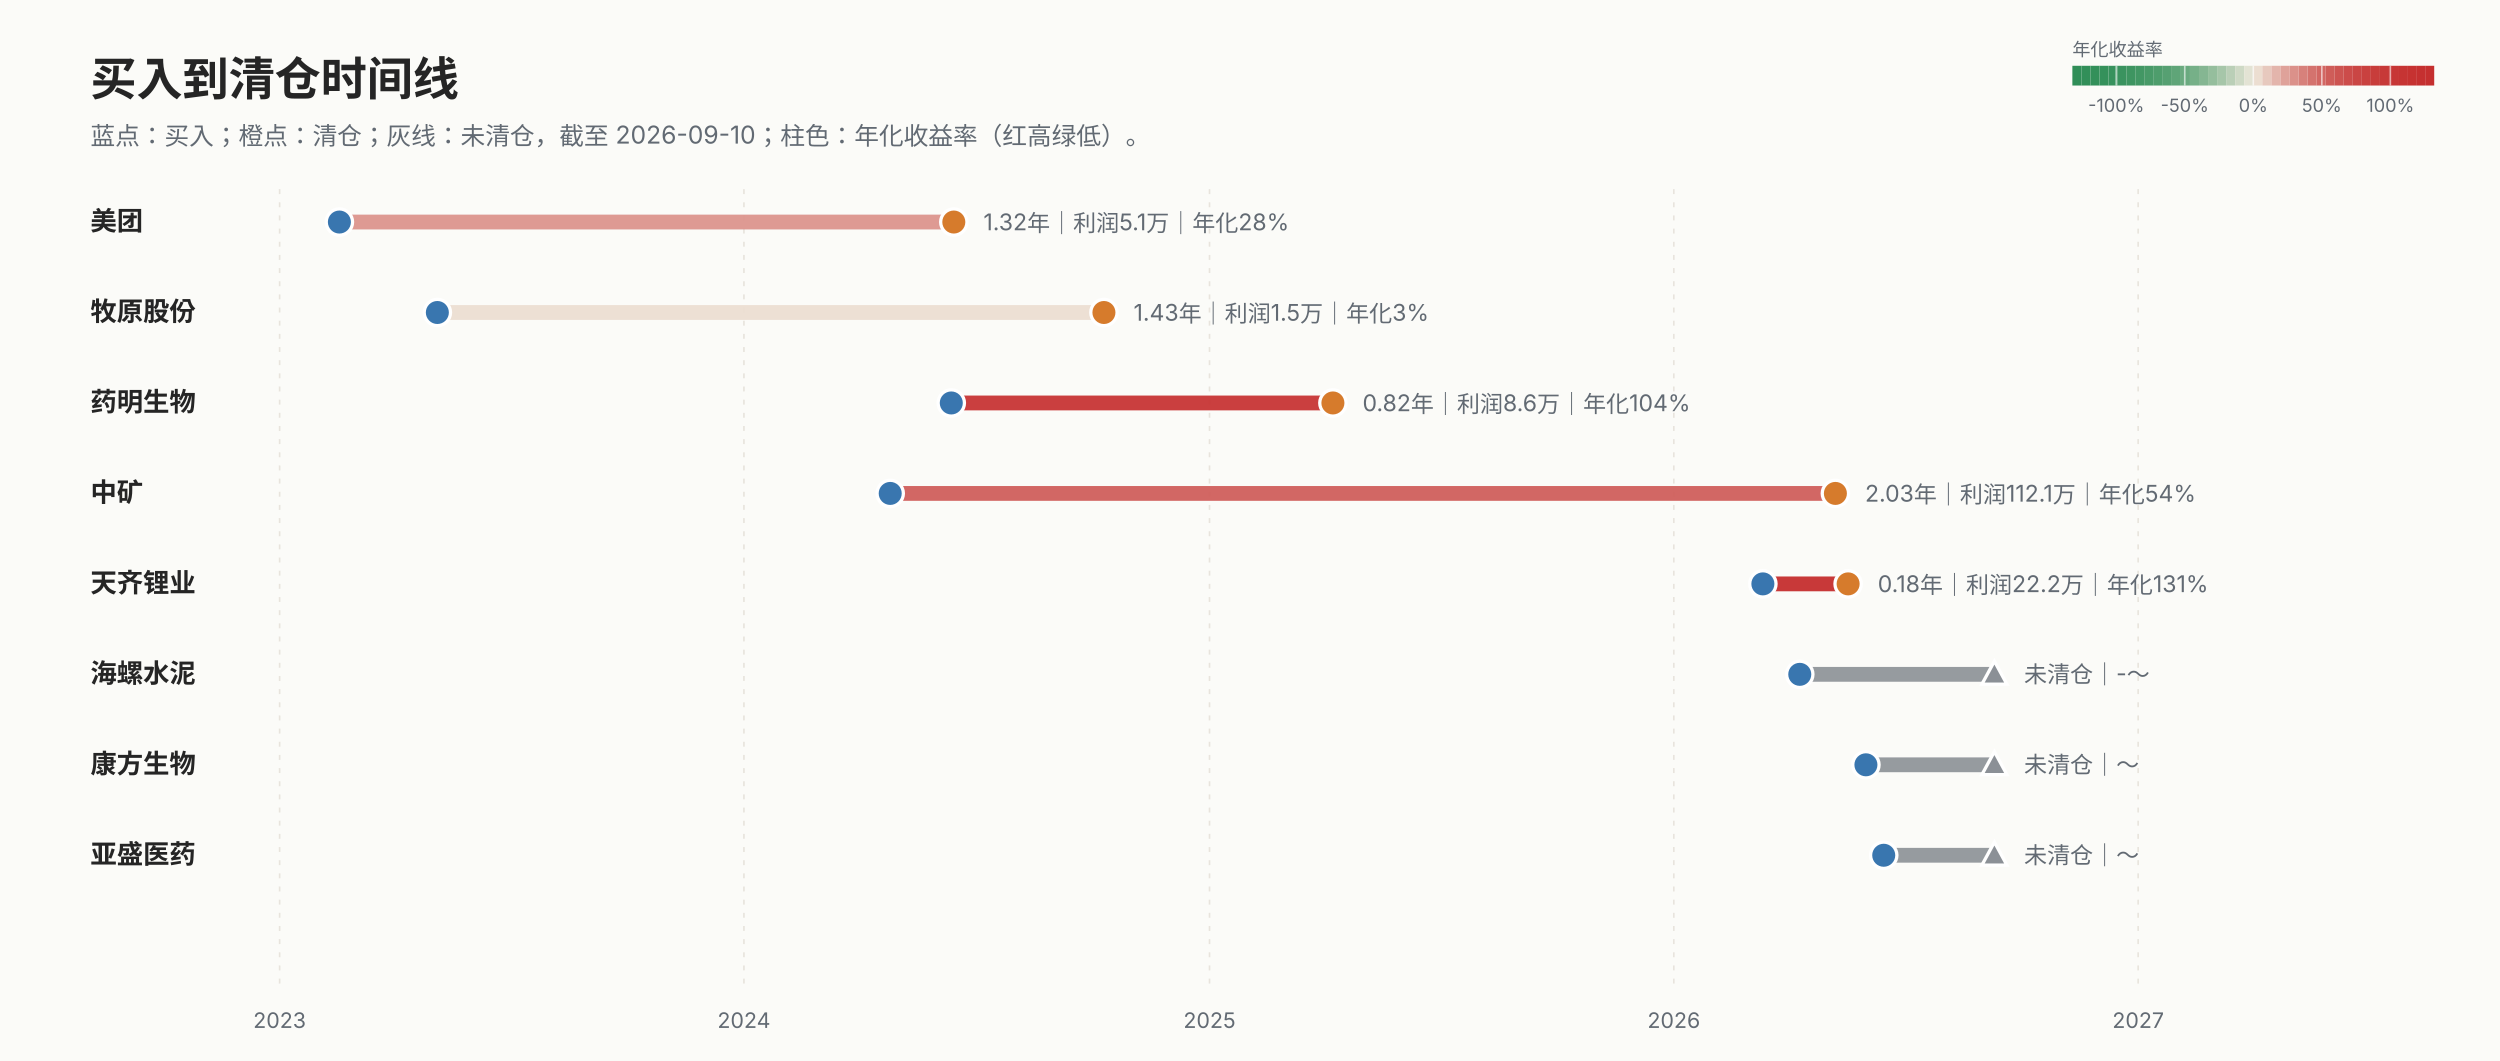
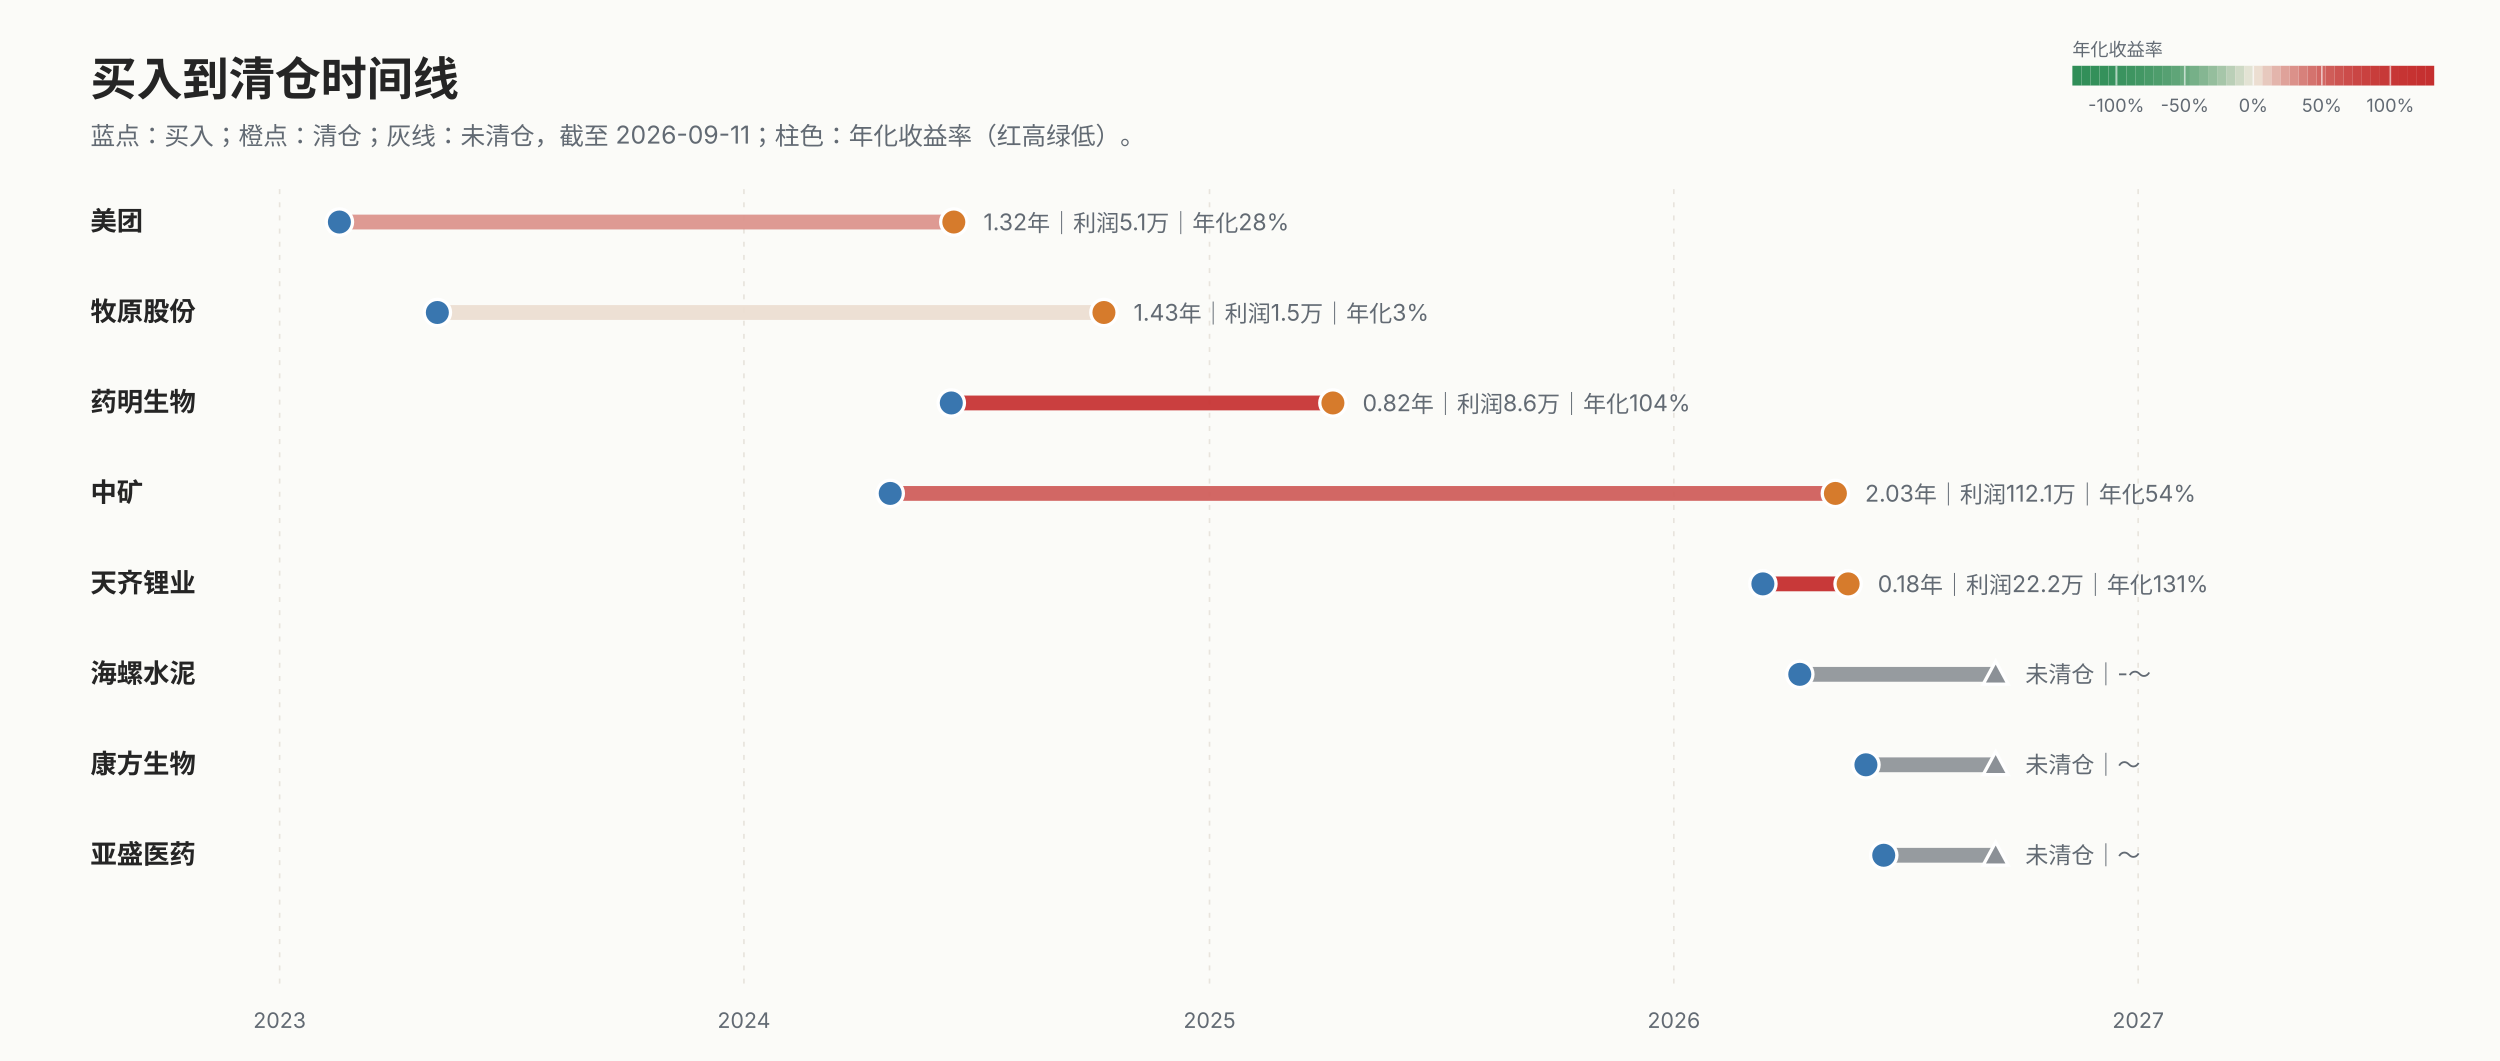
<svg xmlns="http://www.w3.org/2000/svg" width="1520" height="645" viewBox="0 0 1520 645" role="img" aria-label="买入到清仓时间线">
  <rect width="100%" height="100%" fill="#fbfbf8" />
  <style>text{font-family:"Inter","Noto Sans SC","PingFang SC","Microsoft YaHei",Arial,sans-serif;}</style>
  <text x="55" y="58" font-size="28" font-weight="700" fill="#252525">买入到清仓时间线</text>
  <g>
    <rect x="1260.00" y="40" width="5.50" height="12" fill="#308e58" />
    <rect x="1265.50" y="40" width="5.50" height="12" fill="#328f59" />
    <rect x="1271.00" y="40" width="5.50" height="12" fill="#33905a" />
    <rect x="1276.50" y="40" width="5.50" height="12" fill="#35915b" />
    <rect x="1282.00" y="40" width="5.50" height="12" fill="#37925d" />
    <rect x="1287.50" y="40" width="5.50" height="12" fill="#3a935f" />
    <rect x="1293.00" y="40" width="5.50" height="12" fill="#3e9561" />
    <rect x="1298.50" y="40" width="5.50" height="12" fill="#429764" />
    <rect x="1304.00" y="40" width="5.50" height="12" fill="#489a68" />
    <rect x="1309.50" y="40" width="5.50" height="12" fill="#4e9d6c" />
    <rect x="1315.00" y="40" width="5.50" height="12" fill="#56a072" />
    <rect x="1320.50" y="40" width="5.50" height="12" fill="#5fa578" />
    <rect x="1326.00" y="40" width="5.50" height="12" fill="#6aaa7f" />
    <rect x="1331.50" y="40" width="5.50" height="12" fill="#76b088" />
    <rect x="1337.00" y="40" width="5.50" height="12" fill="#85b692" />
    <rect x="1342.50" y="40" width="5.50" height="12" fill="#95be9d" />
    <rect x="1348.00" y="40" width="5.50" height="12" fill="#a6c6a9" />
    <rect x="1353.50" y="40" width="5.50" height="12" fill="#bacfb7" />
    <rect x="1359.00" y="40" width="5.50" height="12" fill="#ced9c5" />
    <rect x="1364.50" y="40" width="5.50" height="12" fill="#e3e3d4" />
    <rect x="1370.00" y="40" width="5.50" height="12" fill="#ecded1" />
    <rect x="1375.50" y="40" width="5.50" height="12" fill="#e7c9be" />
    <rect x="1381.00" y="40" width="5.50" height="12" fill="#e3b5ac" />
    <rect x="1386.50" y="40" width="5.50" height="12" fill="#dfa29a" />
    <rect x="1392.00" y="40" width="5.50" height="12" fill="#db918a" />
    <rect x="1397.50" y="40" width="5.50" height="12" fill="#d7817b" />
    <rect x="1403.00" y="40" width="5.50" height="12" fill="#d4736e" />
    <rect x="1408.50" y="40" width="5.50" height="12" fill="#d26763" />
    <rect x="1414.00" y="40" width="5.50" height="12" fill="#cf5d59" />
    <rect x="1419.50" y="40" width="5.50" height="12" fill="#cd5451" />
    <rect x="1425.00" y="40" width="5.50" height="12" fill="#cc4c4a" />
    <rect x="1430.50" y="40" width="5.50" height="12" fill="#ca4644" />
    <rect x="1436.00" y="40" width="5.50" height="12" fill="#c9413f" />
    <rect x="1441.50" y="40" width="5.50" height="12" fill="#c83d3b" />
    <rect x="1447.00" y="40" width="5.50" height="12" fill="#c73938" />
    <rect x="1452.50" y="40" width="5.50" height="12" fill="#c73635" />
    <rect x="1458.00" y="40" width="5.50" height="12" fill="#c63433" />
    <rect x="1463.50" y="40" width="5.50" height="12" fill="#c63231" />
    <rect x="1469.00" y="40" width="5.50" height="12" fill="#c53030" />
    <rect x="1474.50" y="40" width="5.50" height="12" fill="#c52f2f" />
    <line x1="1286.67" y1="40" x2="1286.67" y2="52" stroke="#fff" stroke-width="1" opacity=".6" />
    <text x="1286.67" y="68" font-size="11" fill="#626a73" text-anchor="middle">-100%</text>
    <line x1="1328.33" y1="40" x2="1328.33" y2="52" stroke="#fff" stroke-width="1" opacity=".6" />
    <text x="1328.33" y="68" font-size="11" fill="#626a73" text-anchor="middle">-50%</text>
    <line x1="1370.00" y1="40" x2="1370.00" y2="52" stroke="#fff" stroke-width="1" opacity=".6" />
    <text x="1370.00" y="68" font-size="11" fill="#626a73" text-anchor="middle">0%</text>
    <line x1="1411.67" y1="40" x2="1411.67" y2="52" stroke="#fff" stroke-width="1" opacity=".6" />
    <text x="1411.67" y="68" font-size="11" fill="#626a73" text-anchor="middle">50%</text>
    <line x1="1453.33" y1="40" x2="1453.33" y2="52" stroke="#fff" stroke-width="1" opacity=".6" />
    <text x="1453.33" y="68" font-size="11" fill="#626a73" text-anchor="middle">100%</text>
    <text x="1260" y="34" font-size="11" fill="#626a73">年化收益率</text>
  </g>
-   <text x="55" y="88" font-size="15" fill="#626a73">蓝点：买入；橙点：清仓；灰线：未清仓，截至 2026-09-10；柱色：年化收益率（红高绿低）。</text>
+   <text x="55" y="88" font-size="15" fill="#626a73">蓝点：买入；橙点：清仓；灰线：未清仓，截至 2026-09-11；柱色：年化收益率（红高绿低）。</text>
  <line x1="170.00" y1="115" x2="170.00" y2="600" stroke="#ddd7ce" opacity=".65" stroke-dasharray="3 5" />
  <text x="170.00" y="625" font-size="13" fill="#626a73" text-anchor="middle">2023</text>
  <line x1="452.31" y1="115" x2="452.31" y2="600" stroke="#ddd7ce" opacity=".65" stroke-dasharray="3 5" />
  <text x="452.31" y="625" font-size="13" fill="#626a73" text-anchor="middle">2024</text>
  <line x1="735.39" y1="115" x2="735.39" y2="600" stroke="#ddd7ce" opacity=".65" stroke-dasharray="3 5" />
  <text x="735.39" y="625" font-size="13" fill="#626a73" text-anchor="middle">2025</text>
  <line x1="1017.69" y1="115" x2="1017.69" y2="600" stroke="#ddd7ce" opacity=".65" stroke-dasharray="3 5" />
  <text x="1017.69" y="625" font-size="13" fill="#626a73" text-anchor="middle">2026</text>
  <line x1="1300.00" y1="115" x2="1300.00" y2="600" stroke="#ddd7ce" opacity=".65" stroke-dasharray="3 5" />
  <text x="1300.00" y="625" font-size="13" fill="#626a73" text-anchor="middle">2027</text>
  <text x="55" y="140" font-size="16" font-weight="700" fill="#252525">美团</text>
  <line x1="206.35" y1="135" x2="579.92" y2="135" stroke="#dc958e" stroke-width="9" opacity=".95" />
  <circle cx="579.92" cy="135" r="8" fill="#d67b2c" stroke="#fff" stroke-width="2" />
  <circle cx="206.35" cy="135" r="8" fill="#3976af" stroke="#fff" stroke-width="2" />
  <text x="597.92" y="140" font-size="14" fill="#626a73">1.32年｜利润5.1万｜年化28%</text>
  <text x="55" y="195" font-size="16" font-weight="700" fill="#252525">牧原股份</text>
  <line x1="265.91" y1="190" x2="671.19" y2="190" stroke="#ecded2" stroke-width="9" opacity=".95" />
  <circle cx="671.19" cy="190" r="8" fill="#d67b2c" stroke="#fff" stroke-width="2" />
  <circle cx="265.91" cy="190" r="8" fill="#3976af" stroke="#fff" stroke-width="2" />
  <text x="689.19" y="195" font-size="14" fill="#626a73">1.43年｜利润1.5万｜年化3%</text>
  <text x="55" y="250" font-size="16" font-weight="700" fill="#252525">药明生物</text>
  <line x1="578.38" y1="245" x2="810.41" y2="245" stroke="#c73535" stroke-width="9" opacity=".95" />
  <circle cx="810.41" cy="245" r="8" fill="#d67b2c" stroke="#fff" stroke-width="2" />
  <circle cx="578.38" cy="245" r="8" fill="#3976af" stroke="#fff" stroke-width="2" />
  <text x="828.41" y="250" font-size="14" fill="#626a73">0.82年｜利润8.6万｜年化104%</text>
  <text x="55" y="305" font-size="16" font-weight="700" fill="#252525">中矿</text>
  <line x1="541.25" y1="300" x2="1115.92" y2="300" stroke="#d0605c" stroke-width="9" opacity=".95" />
  <circle cx="1115.92" cy="300" r="8" fill="#d67b2c" stroke="#fff" stroke-width="2" />
  <circle cx="541.25" cy="300" r="8" fill="#3976af" stroke="#fff" stroke-width="2" />
  <text x="1133.92" y="305" font-size="14" fill="#626a73">2.03年｜利润112.1万｜年化54%</text>
  <text x="55" y="360" font-size="16" font-weight="700" fill="#252525">天齐锂业</text>
  <line x1="1071.83" y1="355" x2="1123.66" y2="355" stroke="#c52f2f" stroke-width="9" opacity=".95" />
  <circle cx="1123.66" cy="355" r="8" fill="#d67b2c" stroke="#fff" stroke-width="2" />
  <circle cx="1071.83" cy="355" r="8" fill="#3976af" stroke="#fff" stroke-width="2" />
  <text x="1141.66" y="360" font-size="14" fill="#626a73">0.18年｜利润22.2万｜年化131%</text>
  <text x="55" y="415" font-size="16" font-weight="700" fill="#252525">海螺水泥</text>
-   <line x1="1094.26" y1="410" x2="1212.60" y2="410" stroke="#8b9096" stroke-width="9" opacity=".9" />
-   <polygon points="1212.60,402 1205.00,416 1220.20,416" fill="#8b9096" stroke="#fff" stroke-width="2" />
+   <line x1="1094.26" y1="410" x2="1213.37" y2="410" stroke="#8b9096" stroke-width="9" opacity=".9" />
+   <polygon points="1213.37,402 1205.77,416 1220.97,416" fill="#8b9096" stroke="#fff" stroke-width="2" />
  <circle cx="1094.26" cy="410" r="8" fill="#3976af" stroke="#fff" stroke-width="2" />
-   <text x="1230.60" y="415" font-size="14" fill="#626a73">未清仓｜-～</text>
+   <text x="1231.37" y="415" font-size="14" fill="#626a73">未清仓｜-～</text>
  <text x="55" y="470" font-size="16" font-weight="700" fill="#252525">康方生物</text>
-   <line x1="1134.48" y1="465" x2="1212.60" y2="465" stroke="#8b9096" stroke-width="9" opacity=".9" />
-   <polygon points="1212.60,457 1205.00,471 1220.20,471" fill="#8b9096" stroke="#fff" stroke-width="2" />
+   <line x1="1134.48" y1="465" x2="1213.37" y2="465" stroke="#8b9096" stroke-width="9" opacity=".9" />
+   <polygon points="1213.37,457 1205.77,471 1220.97,471" fill="#8b9096" stroke="#fff" stroke-width="2" />
  <circle cx="1134.48" cy="465" r="8" fill="#3976af" stroke="#fff" stroke-width="2" />
-   <text x="1230.60" y="470" font-size="14" fill="#626a73">未清仓｜～</text>
+   <text x="1231.37" y="470" font-size="14" fill="#626a73">未清仓｜～</text>
  <text x="55" y="525" font-size="16" font-weight="700" fill="#252525">亚盛医药</text>
-   <line x1="1145.31" y1="520" x2="1212.60" y2="520" stroke="#8b9096" stroke-width="9" opacity=".9" />
-   <polygon points="1212.60,512 1205.00,526 1220.20,526" fill="#8b9096" stroke="#fff" stroke-width="2" />
+   <line x1="1145.31" y1="520" x2="1213.37" y2="520" stroke="#8b9096" stroke-width="9" opacity=".9" />
+   <polygon points="1213.37,512 1205.77,526 1220.97,526" fill="#8b9096" stroke="#fff" stroke-width="2" />
  <circle cx="1145.31" cy="520" r="8" fill="#3976af" stroke="#fff" stroke-width="2" />
-   <text x="1230.60" y="525" font-size="14" fill="#626a73">未清仓｜～</text>
+   <text x="1231.37" y="525" font-size="14" fill="#626a73">未清仓｜～</text>
</svg>
